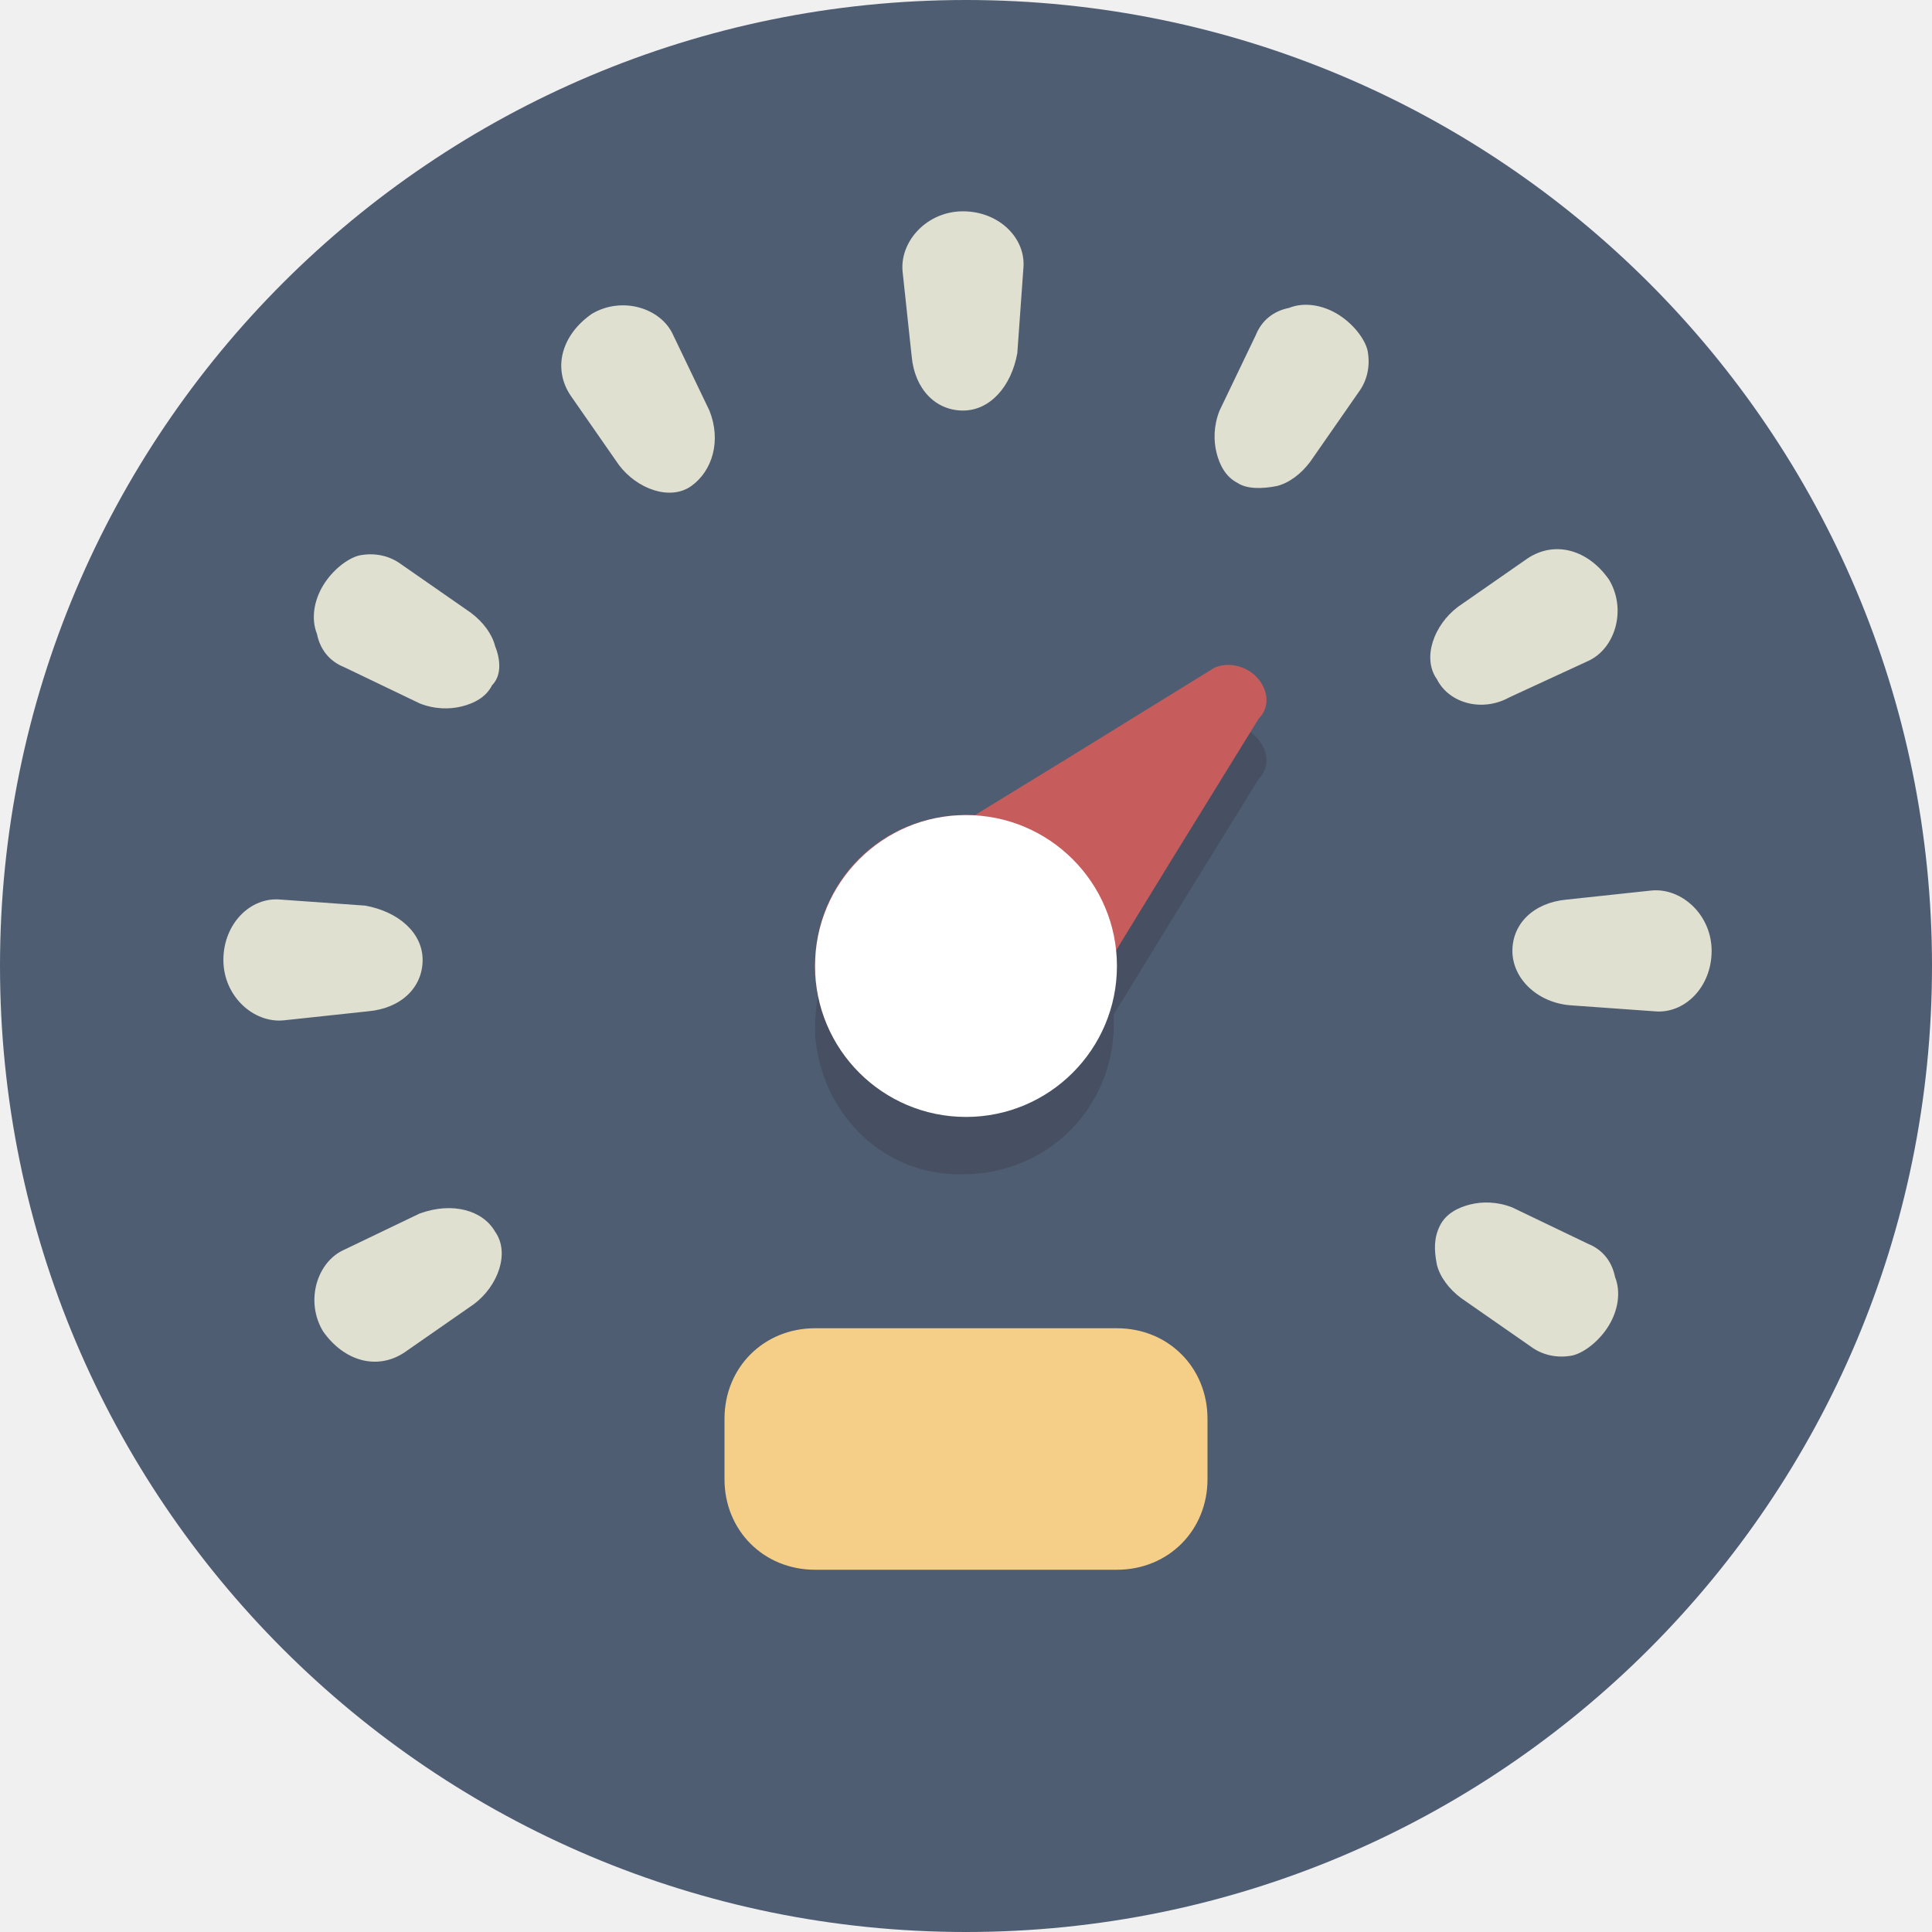
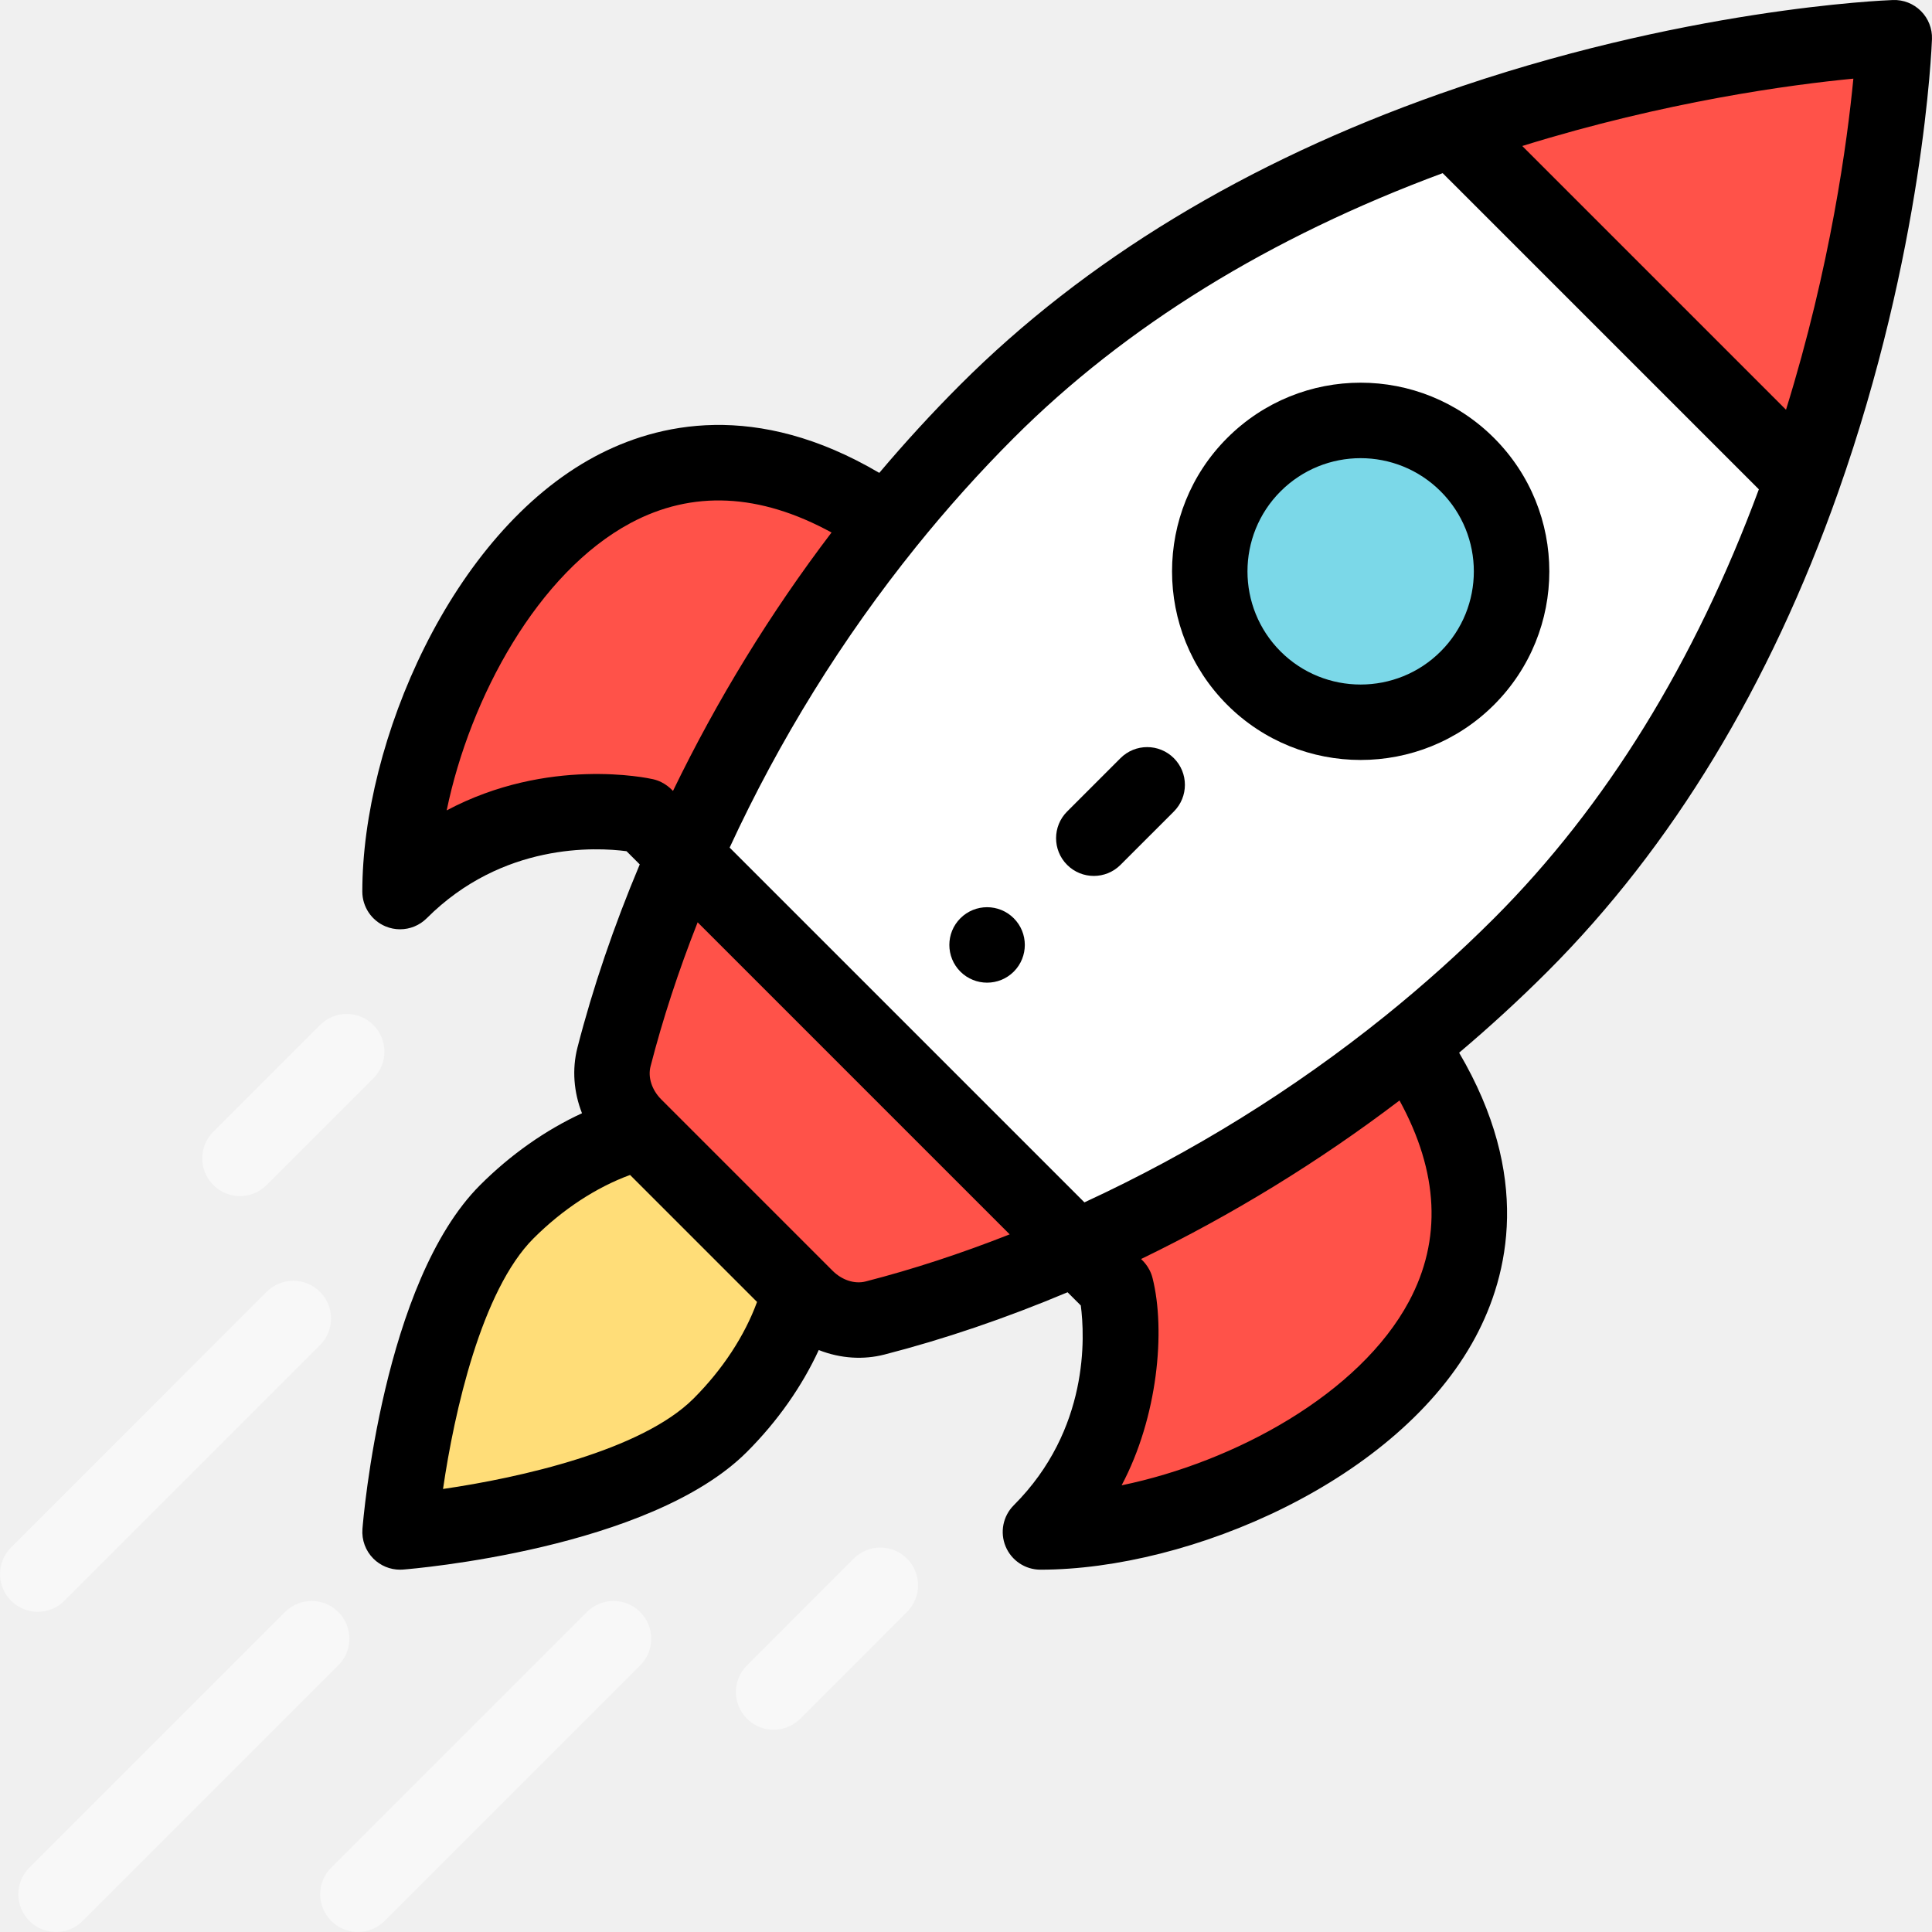
- <svg xmlns="http://www.w3.org/2000/svg" version="1.1" x="0px" y="0px" viewBox="0 0 64 64" style="enable-background:new 0 0 64 64;" xml:space="preserve">
-   <style type="text/css">
- 	.st0{fill:#4F5D73;}
- 	.st1{fill:#E0E0D1;}
- 	.st2{opacity:0.2;}
- 	.st3{fill:#231F20;}
- 	.st4{fill:#C75C5C;}
- 	.st5{fill:#FFFFFF;}
- 	.st6{fill:#F5CF87;}
- </style>
-   <g id="Layer_1">
-     <g>
-       <circle class="st0" cx="32" cy="32" r="32" />
-     </g>
-     <g>
-       <g>
-         <g>
-           <path class="st1" d="M47.7,40.6c0.2-0.4,0.6-0.6,1-0.7c0.4-0.1,0.9-0.1,1.4,0.1l2.5,1.2c0.5,0.2,0.8,0.6,0.9,1.1      c0.2,0.5,0.1,1.1-0.2,1.6c-0.3,0.5-0.8,0.9-1.2,1c-0.5,0.1-1,0-1.4-0.3L48.4,43c-0.4-0.3-0.7-0.7-0.8-1.1      C47.5,41.4,47.5,41,47.7,40.6z" />
-         </g>
+ <svg xmlns="http://www.w3.org/2000/svg" width="512px" height="512px" viewBox="0 0 512 512" version="1.1">
+   <g id="Artboard" stroke="none" stroke-width="1" fill="none" fill-rule="evenodd">
+     <g id="animation" fill-rule="nonzero">
+       <path d="M501.752,10.001 C501.752,10.001 499.822,63.831 477.452,127.121 L384.632,34.301 C447.922,11.931 501.752,10.001 501.752,10.001 Z" id="Path" fill="#FF5249" />
+       <path d="M384.632,34.301 L477.452,127.121 C462.912,168.301 439.702,213.481 402.762,250.421 C368.721,284.462 327.769,311.711 284.952,330.601 L181.152,226.801 C193.792,198.151 211.432,167.581 234.742,138.631 C242.902,128.501 251.752,118.571 261.332,108.991 C298.272,72.051 343.452,48.841 384.632,34.301 Z" id="Path" fill="#FFFFFF" />
+       <path d="M388.612,123.141 C404.232,138.761 404.232,164.091 388.612,179.711 C372.992,195.331 347.672,195.331 332.042,179.711 C316.422,164.081 316.422,138.761 332.042,123.141 C347.662,107.521 372.992,107.521 388.612,123.141 Z" id="Path" fill="#7BD8E8" />
+       <g id="Group" transform="translate(105, 122)" fill="#FF5249">
+         <path d="M269.472,156.701 C321.012,234.011 224.532,283.981 170.482,283.981 C198.762,255.701 190.502,219.151 190.502,219.151 L179.952,208.601 C208.602,195.961 239.172,178.321 268.122,155.011 L269.472,156.701 Z" id="Path" />
+         <path d="M64.532,178.041 L62.912,176.421 C58.132,171.631 55.782,164.691 57.462,158.131 C61.632,141.891 67.792,123.771 76.152,104.801 L179.952,208.601 C160.982,216.961 142.862,223.121 126.622,227.291 C120.062,228.971 113.122,226.621 108.332,221.841 L106.712,220.221 L64.532,178.041 Z" id="Path" />
+         <path d="M128.052,15.281 L129.742,16.631 C106.432,45.581 88.792,76.151 76.152,104.801 L65.602,94.251 C65.602,94.251 29.052,85.991 0.772,114.271 C0.772,60.221 50.742,-36.259 128.052,15.281 Z" id="Path" />
      </g>
-       <g>
-         <g>
-           <path class="st1" d="M16.4,40.8c0.5,0.7,0.1,1.8-0.7,2.4l-2.3,1.6c-0.9,0.6-2,0.3-2.7-0.7c-0.6-1-0.2-2.3,0.7-2.7l2.5-1.2      C15,39.8,16,40.1,16.4,40.8z" />
-         </g>
-       </g>
-       <g>
-         <g>
-           <path class="st1" d="M14,31.8c0,0.9-0.7,1.6-1.8,1.7l-2.8,0.3c-1,0.1-2-0.8-2-2c0-1.2,0.9-2.1,1.9-2l2.8,0.2      C13.2,30.2,14,30.9,14,31.8z" />
-         </g>
-       </g>
-       <g>
-         <g>
-           <path class="st1" d="M16.3,22.7c-0.2,0.4-0.6,0.6-1,0.7c-0.4,0.1-0.9,0.1-1.4-0.1l-2.5-1.2c-0.5-0.2-0.8-0.6-0.9-1.1      c-0.2-0.5-0.1-1.1,0.2-1.6c0.3-0.5,0.8-0.9,1.2-1c0.5-0.1,1,0,1.4,0.3l2.3,1.6c0.4,0.3,0.7,0.7,0.8,1.1      C16.6,21.9,16.6,22.4,16.3,22.7z" />
-         </g>
-       </g>
-       <g>
-         <g>
-           <path class="st1" d="M22.9,16.1c-0.7,0.5-1.8,0.1-2.4-0.7l-1.6-2.3c-0.6-0.9-0.3-2,0.7-2.7c1-0.6,2.3-0.2,2.7,0.7l1.2,2.5      C23.9,14.6,23.6,15.6,22.9,16.1z" />
-         </g>
-       </g>
-       <g>
-         <g>
-           <path class="st1" d="M31.9,13.6c-0.9,0-1.6-0.7-1.7-1.8L29.9,9c-0.1-1,0.8-2,2-2c1.2,0,2.1,0.9,2,1.9l-0.2,2.8      C33.5,12.8,32.8,13.6,31.9,13.6z" />
-         </g>
-       </g>
-       <g>
-         <g>
-           <path class="st1" d="M41,16c-0.4-0.2-0.6-0.6-0.7-1c-0.1-0.4-0.1-0.9,0.1-1.4l1.2-2.5c0.2-0.5,0.6-0.8,1.1-0.9      c0.5-0.2,1.1-0.1,1.6,0.2c0.5,0.3,0.9,0.8,1,1.2c0.1,0.5,0,1-0.3,1.4l-1.6,2.3c-0.3,0.4-0.7,0.7-1.1,0.8      C41.8,16.2,41.3,16.2,41,16z" />
-         </g>
-       </g>
-       <g>
-         <g>
-           <path class="st1" d="M47.6,22.5c-0.5-0.7-0.1-1.8,0.7-2.4l2.3-1.6c0.9-0.6,2-0.3,2.7,0.7c0.6,1,0.2,2.3-0.7,2.7L50,23.1      C49.1,23.6,48,23.3,47.6,22.5z" />
-         </g>
-       </g>
-       <g>
-         <g>
-           <path class="st1" d="M50.1,31.5c0-0.9,0.7-1.6,1.8-1.7l2.8-0.3c1-0.1,2,0.8,2,2c0,1.2-0.9,2.1-1.9,2l-2.8-0.2      C50.9,33.2,50.1,32.4,50.1,31.5z" />
-         </g>
-       </g>
-     </g>
-     <g class="st2">
-       <path class="st3" d="M41.6,24.4c-0.4-0.4-1.1-0.5-1.5-0.2l-4.7,2.9L32.3,29c0,0,0,0,0,0c-0.1,0-0.2,0-0.3,0c-2.8,0-5,2.2-5,5    c0,0.1,0,0.2,0,0.3c0.2,2.5,2.1,4.5,4.6,4.6c0.1,0,0.2,0,0.3,0c2.8,0,5-2.2,5-5c0-0.1,0-0.2,0-0.3c0,0,0,0,0,0l1.9-3.1l2.9-4.7    C42.1,25.4,42,24.8,41.6,24.4z" />
-     </g>
-     <g>
-       <path class="st4" d="M41.6,22.4c-0.4-0.4-1.1-0.5-1.5-0.2l-4.7,2.9L32.3,27c0,0,0,0,0,0c-0.1,0-0.2,0-0.3,0c-2.8,0-5,2.2-5,5    c0,0.1,0,0.2,0,0.3c0.2,2.5,2.1,4.5,4.6,4.6c0.1,0,0.2,0,0.3,0c2.8,0,5-2.2,5-5c0-0.1,0-0.2,0-0.3c0,0,0,0,0,0l1.9-3.1l2.9-4.7    C42.1,23.4,42,22.8,41.6,22.4z" />
-     </g>
-     <g>
-       <circle class="st5" cx="32" cy="32" r="5" />
-     </g>
-     <g>
-       <path class="st6" d="M40,49c0,1.7-1.3,3-3,3H27c-1.7,0-3-1.3-3-3v-2c0-1.7,1.3-3,3-3h10c1.7,0,3,1.3,3,3V49z" />
+       <path d="M169.532,300.041 L211.712,342.221 C208.682,354.211 201.492,366.831 190.622,377.701 C167.192,401.131 105.772,405.981 105.772,405.981 C105.772,405.981 110.622,344.561 134.052,321.131 C144.922,310.261 157.542,303.071 169.532,300.041 Z" id="Path" fill="#FFDD78" />
+       <path d="M268.662,257.491 C272.562,253.581 272.562,247.251 268.662,243.351 C264.752,239.441 258.422,239.441 254.512,243.351 C250.612,247.251 250.612,253.581 254.512,257.491 C258.422,261.391 264.752,261.391 268.662,257.491 Z" id="Path" fill="#000000" />
+       <path d="M395.933,186.782 C415.471,167.244 415.475,135.611 395.933,116.07 C376.393,96.531 344.761,96.53 325.22,116.07 C305.731,135.559 305.73,167.279 325.223,186.784 C344.719,206.268 376.439,206.276 395.933,186.782 Z M339.363,130.212 C351.086,118.489 370.066,118.487 381.791,130.212 C393.514,141.934 393.516,160.915 381.791,172.639 C370.098,184.333 351.064,184.333 339.365,172.641 C327.67,160.939 327.669,141.905 339.363,130.212 Z" id="Shape" fill="#000000" />
+       <path d="M102.194,245.509 C103.431,246.022 104.731,246.271 106.019,246.271 C108.622,246.271 111.179,245.254 113.092,243.342 C133.175,223.259 157.946,224.515 166.038,225.579 L169.54,229.081 C162.648,245.481 157.096,261.789 153.024,277.65 C151.554,283.39 152.05,289.464 154.235,295.02 C144.607,299.457 135.318,305.972 127.23,314.06 C101.489,339.802 96.262,402.536 96.052,405.194 C95.822,408.111 96.88,410.983 98.949,413.052 C100.832,414.934 103.379,415.981 106.019,415.981 C106.281,415.981 106.544,415.971 106.807,415.95 C109.465,415.741 172.201,410.514 197.942,384.773 C206.027,376.688 212.541,367.4 216.978,357.774 C222.86,360.087 228.914,360.372 234.358,358.977 C250.212,354.906 266.518,349.356 282.92,342.463 L286.422,345.965 C287.485,354.058 288.741,378.829 268.659,398.91 C265.8,401.77 264.944,406.071 266.492,409.807 C268.039,413.544 271.685,415.981 275.73,415.981 C315.31,415.981 370.645,392.409 391.025,354.328 C399.876,337.791 405.902,311.629 386.684,278.98 C394.831,272.094 402.678,264.894 410.08,257.492 C443.1,224.472 469.022,181.729 487.128,130.453 C509.748,66.455 511.911,12.619 511.992,10.359 C512.092,7.584 511.033,4.893 509.07,2.929 C507.106,0.966 504.426,-0.098 501.64,0.007 C499.379,0.088 445.544,2.252 381.549,24.871 C330.269,42.977 287.526,68.9 254.507,101.92 C247.108,109.319 239.908,117.165 233.019,125.316 C200.371,106.098 174.209,112.124 157.67,120.975 C119.589,141.355 96.018,196.691 96.018,236.271 C96.018,240.315 98.458,243.962 102.194,245.509 Z M183.8,370.63 C170.05,384.38 137.795,391.632 117.408,394.593 C120.37,374.205 127.623,341.951 141.372,328.202 C149.072,320.502 158,314.664 166.974,311.376 L200.626,345.028 C197.338,354.002 191.501,362.93 183.8,370.63 Z M229.39,339.603 C226.496,340.344 223.144,339.256 220.652,336.768 C172.111,288.228 234.422,350.539 175.24,291.356 C172.746,288.857 171.658,285.506 172.397,282.617 C175.6,270.143 179.789,257.345 184.883,244.424 L267.578,327.119 C254.655,332.214 241.859,336.402 229.39,339.603 Z M373.394,344.891 C360.292,369.37 327.304,387.414 297.242,393.625 C306.827,375.588 308.94,352.627 305.438,338.704 C304.625,335.47 302.515,333.844 302.397,333.653 C326.63,321.916 349.579,307.835 370.883,291.638 C381.29,310.652 382.147,328.535 373.394,344.891 Z M473.311,108.587 L403.415,38.691 C441.496,26.863 474.625,22.434 491.161,20.842 C489.568,37.381 485.138,70.51 473.311,108.587 Z M268.653,116.062 C298.278,86.436 336.512,62.858 382.324,45.886 L466.116,129.678 C449.146,175.489 425.568,213.723 395.94,243.35 C386.929,252.36 377.226,261.065 367.1,269.222 C342.758,288.822 315.966,305.424 287.382,318.64 L193.362,224.622 C206.578,196.036 223.18,169.244 242.778,144.905 C250.942,134.772 259.646,125.068 268.653,116.062 Z M167.111,138.608 C183.47,129.854 201.351,130.712 220.363,141.119 C204.166,162.421 190.085,185.371 178.348,209.606 C178.199,209.514 176.399,207.251 173.055,206.497 C171.68,206.186 145.221,200.495 118.376,214.762 C124.588,184.699 142.631,151.71 167.111,138.608 Z" id="Shape" fill="#000000" />
+       <path d="M212.093,455.481 L240.373,427.191 C244.277,423.285 244.276,416.953 240.371,413.049 C236.464,409.144 230.132,409.146 226.228,413.051 L197.948,441.341 C194.044,445.247 194.045,451.579 197.95,455.483 C201.857,459.387 208.189,459.387 212.093,455.481 Z" id="Path" fill-opacity="0.5" fill="#FFFFFF" />
+       <path d="M70.661,314.053 L98.951,285.773 C102.857,281.869 102.858,275.537 98.954,271.631 C95.05,267.725 88.719,267.725 84.812,271.629 L56.522,299.909 C52.616,303.813 52.615,310.145 56.519,314.051 C60.422,317.955 66.753,317.959 70.661,314.053 Z" id="Path" fill-opacity="0.5" fill="#FFFFFF" />
+       <path d="M155.521,427.199 L87.781,494.929 C83.875,498.834 83.875,505.166 87.78,509.071 C91.683,512.976 98.016,512.978 101.922,509.072 L169.662,441.342 C173.568,437.437 173.568,431.105 169.663,427.2 C165.76,423.295 159.427,423.295 155.521,427.199 Z" id="Path" fill-opacity="0.5" fill="#FFFFFF" />
+       <path d="M75.521,427.199 L7.781,494.929 C3.875,498.834 3.875,505.166 7.78,509.071 C11.683,512.976 18.016,512.978 21.922,509.072 L89.662,441.342 C93.568,437.437 93.568,431.105 89.663,427.2 C85.759,423.295 79.426,423.295 75.521,427.199 Z" id="Path" fill-opacity="0.5" fill="#FFFFFF" />
+       <path d="M17.073,424.221 L84.803,356.481 C88.708,352.575 88.708,346.244 84.802,342.338 C80.898,338.434 74.565,338.434 70.66,342.339 L2.93,410.079 C-0.975,413.985 -0.975,420.316 2.931,424.222 C6.836,428.127 13.168,428.127 17.073,424.221 Z" id="Path" fill-opacity="0.5" fill="#FFFFFF" />
+       <path d="M296.943,229.202 L311.083,215.062 C314.988,211.157 314.988,204.825 311.083,200.919 C307.177,197.014 300.847,197.014 296.94,200.919 L282.8,215.059 C278.895,218.964 278.895,225.296 282.8,229.202 C286.706,233.107 293.037,233.107 296.943,229.202 Z" id="Path" fill="#000000" />
    </g>
  </g>
-   <g id="Layer_2">
- </g>
</svg>
